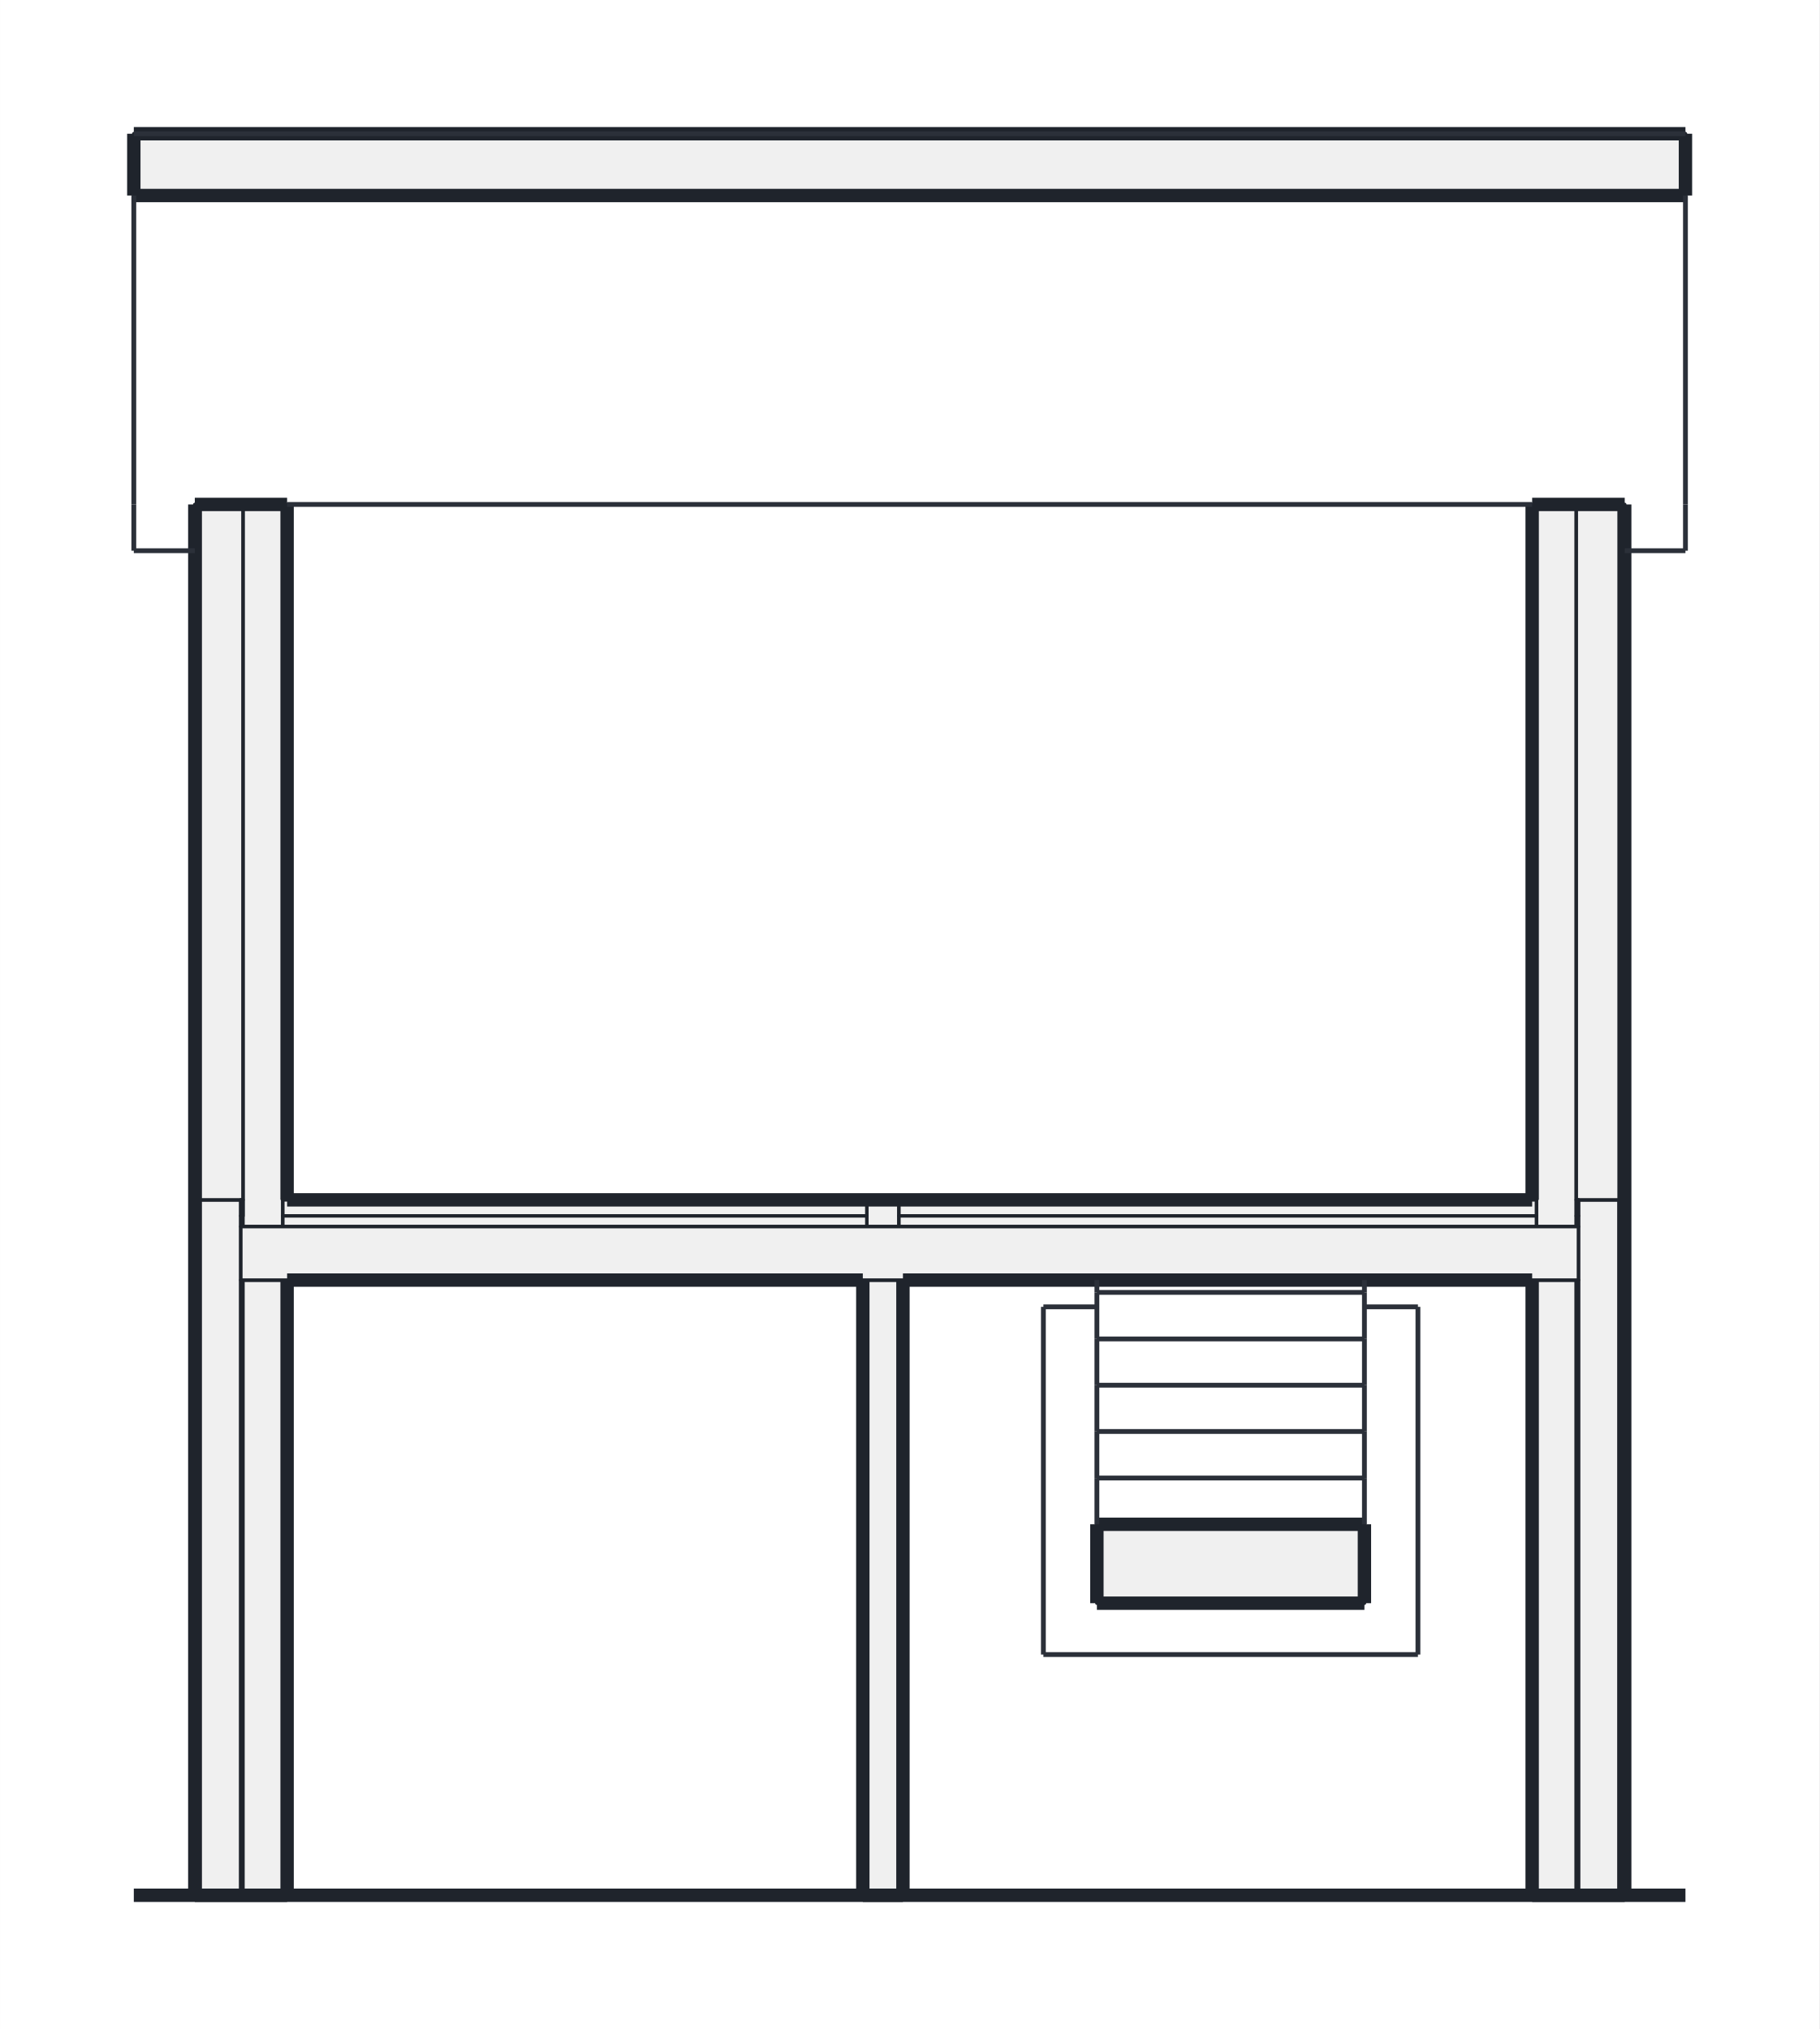
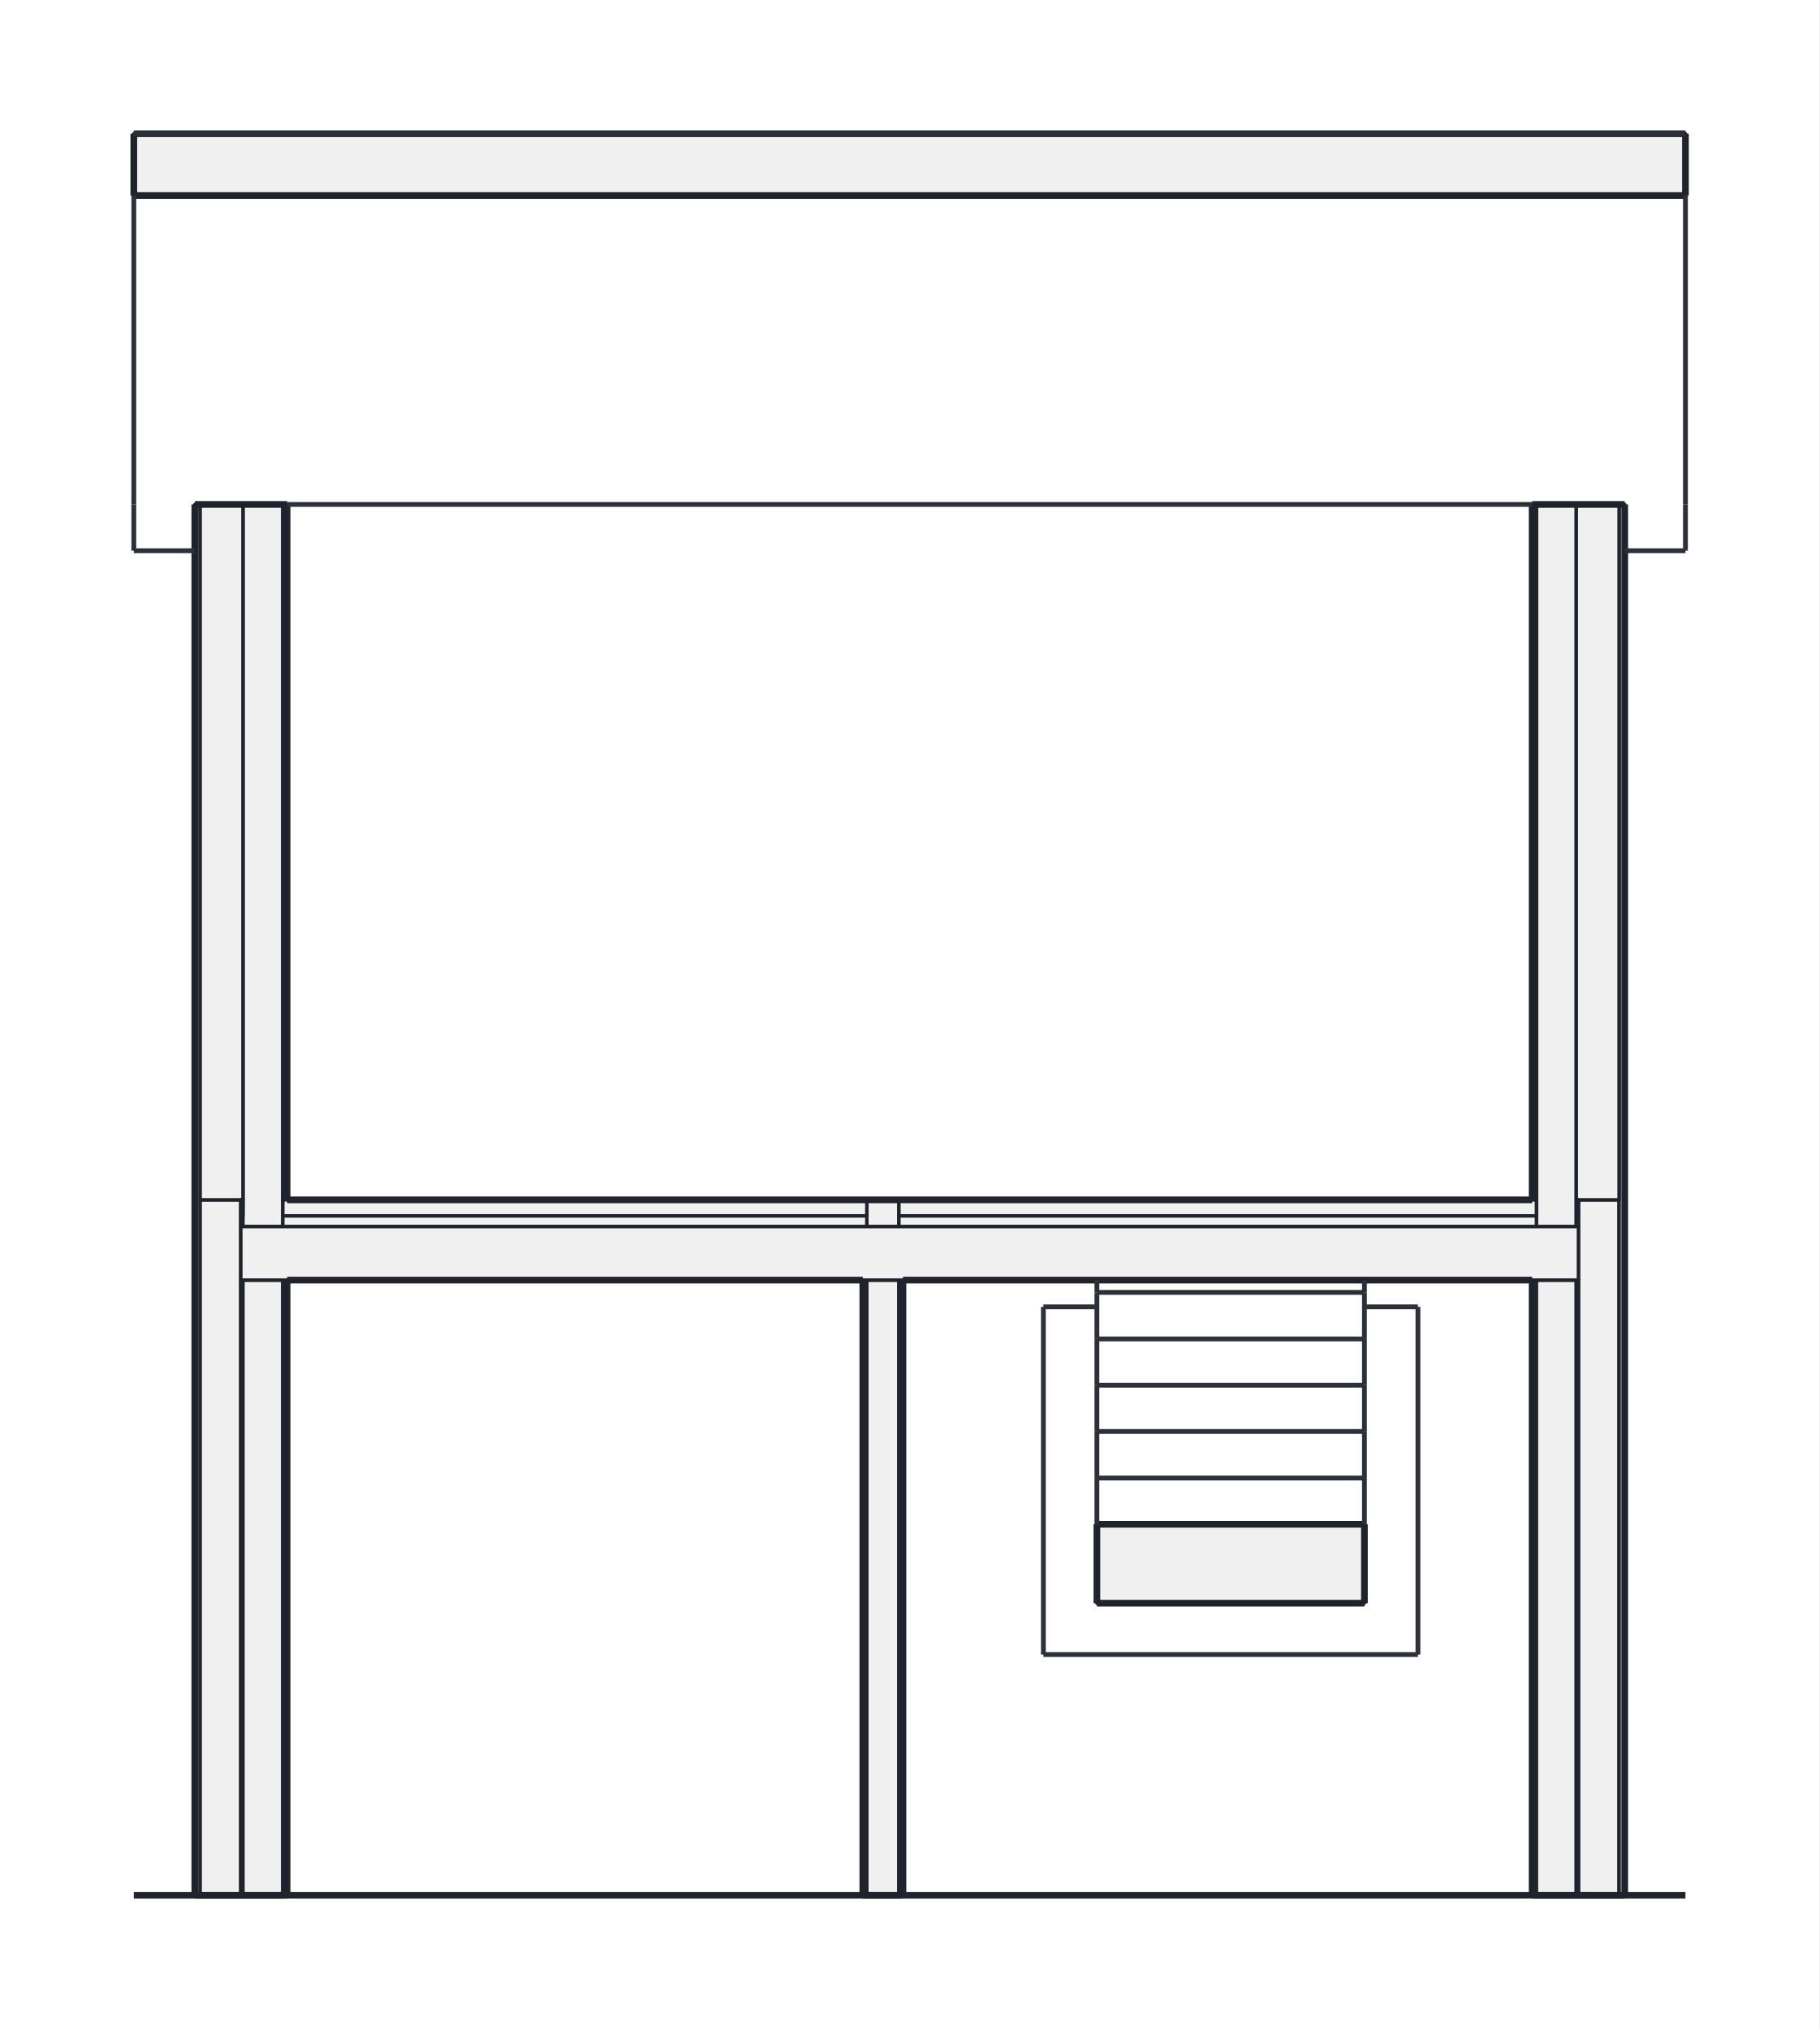
<svg xmlns="http://www.w3.org/2000/svg" viewBox="0.1 0 6.8 7.586" width="68mm" height="75.856mm">
  <rect x="0.1" y="0" width="6.8" height="7.586" fill="#ffffff" />
  <polygon points="5.827,4.786 5.843,4.786 5.843,7.086 5.827,7.086" fill="#f0f0f0" stroke="#1f242c" stroke-width="0.013" stroke-linejoin="round" />
  <polygon points="5.843,4.786 5.992,4.786 5.992,7.086 5.843,7.086" fill="#f0f0f0" stroke="#1f242c" stroke-width="0.013" stroke-linejoin="round" />
  <polygon points="5.843,1.886 5.992,1.886 5.992,4.586 5.843,4.586" fill="#f0f0f0" stroke="#1f242c" stroke-width="0.013" stroke-linejoin="round" />
  <polygon points="6,4.486 6.152,4.486 6.152,7.086 6,7.086" fill="#f0f0f0" stroke="#1f242c" stroke-width="0.013" stroke-linejoin="round" />
  <polygon points="5.992,4.786 6,4.786 6,7.086 5.992,7.086" fill="#f0f0f0" stroke="#1f242c" stroke-width="0.013" stroke-linejoin="round" />
  <polygon points="5.992,4.546 6,4.546 6,4.586 5.992,4.586" fill="#f0f0f0" stroke="#1f242c" stroke-width="0.013" stroke-linejoin="round" />
  <polygon points="6.152,1.886 6.173,1.886 6.173,7.086 6.152,7.086" fill="#f0f0f0" stroke="#1f242c" stroke-width="0.013" stroke-linejoin="round" />
  <polygon points="0.828,1.886 0.848,1.886 0.848,7.086 0.828,7.086" fill="#f0f0f0" stroke="#1f242c" stroke-width="0.013" stroke-linejoin="round" />
  <polygon points="0.848,4.486 1,4.486 1,7.086 0.848,7.086" fill="#f0f0f0" stroke="#1f242c" stroke-width="0.013" stroke-linejoin="round" />
  <polygon points="1,4.786 1.008,4.786 1.008,7.086 1,7.086" fill="#f0f0f0" stroke="#1f242c" stroke-width="0.013" stroke-linejoin="round" />
  <polygon points="1,4.546 1.008,4.546 1.008,4.586 1,4.586" fill="#f0f0f0" stroke="#1f242c" stroke-width="0.013" stroke-linejoin="round" />
  <polygon points="1.008,4.786 1.157,4.786 1.157,7.086 1.008,7.086" fill="#f0f0f0" stroke="#1f242c" stroke-width="0.013" stroke-linejoin="round" />
  <polygon points="1.008,1.886 1.157,1.886 1.157,4.586 1.008,4.586" fill="#f0f0f0" stroke="#1f242c" stroke-width="0.013" stroke-linejoin="round" />
  <polygon points="1.157,4.786 1.173,4.786 1.173,7.086 1.157,7.086" fill="#f0f0f0" stroke="#1f242c" stroke-width="0.013" stroke-linejoin="round" />
  <polygon points="3.325,4.786 3.34,4.786 3.34,7.086 3.325,7.086" fill="#f0f0f0" stroke="#1f242c" stroke-width="0.013" stroke-linejoin="round" />
  <polygon points="3.34,4.786 3.46,4.786 3.46,7.086 3.34,7.086" fill="#f0f0f0" stroke="#1f242c" stroke-width="0.013" stroke-linejoin="round" />
  <polygon points="3.34,4.486 3.46,4.486 3.46,4.586 3.34,4.586" fill="#f0f0f0" stroke="#1f242c" stroke-width="0.013" stroke-linejoin="round" />
  <polygon points="3.46,4.786 3.475,4.786 3.475,7.086 3.46,7.086" fill="#f0f0f0" stroke="#1f242c" stroke-width="0.013" stroke-linejoin="round" />
  <polygon points="5.827,1.886 5.843,1.886 5.843,4.486 5.827,4.486" fill="#f0f0f0" stroke="#1f242c" stroke-width="0.013" stroke-linejoin="round" />
  <polygon points="5.992,1.886 6.152,1.886 6.152,4.486 5.992,4.486" fill="#f0f0f0" stroke="#1f242c" stroke-width="0.013" stroke-linejoin="round" />
  <polygon points="0.848,1.886 1.008,1.886 1.008,4.486 0.848,4.486" fill="#f0f0f0" stroke="#1f242c" stroke-width="0.013" stroke-linejoin="round" />
  <polygon points="1.157,1.886 1.173,1.886 1.173,4.486 1.157,4.486" fill="#f0f0f0" stroke="#1f242c" stroke-width="0.013" stroke-linejoin="round" />
  <polygon points="1,4.486 1.008,4.486 1.008,4.546 1,4.546" fill="#f0f0f0" stroke="#1f242c" stroke-width="0.013" stroke-linejoin="round" />
  <polygon points="1.157,4.486 3.34,4.486 3.34,4.546 1.157,4.546" fill="#f0f0f0" stroke="#1f242c" stroke-width="0.013" stroke-linejoin="round" />
  <polygon points="3.46,4.486 5.843,4.486 5.843,4.546 3.46,4.546" fill="#f0f0f0" stroke="#1f242c" stroke-width="0.013" stroke-linejoin="round" />
  <polygon points="5.992,4.486 6,4.486 6,4.546 5.992,4.546" fill="#f0f0f0" stroke="#1f242c" stroke-width="0.013" stroke-linejoin="round" />
  <polygon points="1.157,4.546 3.34,4.546 3.34,4.586 1.157,4.586" fill="#f0f0f0" stroke="#1f242c" stroke-width="0.013" stroke-linejoin="round" />
  <polygon points="3.46,4.546 5.843,4.546 5.843,4.586 3.46,4.586" fill="#f0f0f0" stroke="#1f242c" stroke-width="0.013" stroke-linejoin="round" />
  <polygon points="1,4.586 6,4.586 6,4.786 1,4.786" fill="#f0f0f0" stroke="#1f242c" stroke-width="0.013" stroke-linejoin="round" />
  <polygon points="0.6,0.5 6.4,0.5 6.4,0.731 0.6,0.731" fill="#f0f0f0" stroke="#1f242c" stroke-width="0.013" stroke-linejoin="round" />
  <polygon points="4.2,5.699 4.2,5.994 5.2,5.994 5.2,5.699" fill="#f0f0f0" stroke="#1f242c" stroke-width="0.013" stroke-linejoin="round" />
-   <line x1="0.6" y1="0.5" x2="0.6" y2="0.731" stroke="#1f242c" stroke-width="0.05" />
-   <line x1="0.6" y1="0.731" x2="6.4" y2="0.731" stroke="#1f242c" stroke-width="0.05" />
-   <line x1="6.4" y1="0.731" x2="6.4" y2="0.5" stroke="#1f242c" stroke-width="0.05" />
-   <line x1="6.4" y1="0.5" x2="0.6" y2="0.5" stroke="#1f242c" stroke-width="0.05" />
-   <line x1="0.828" y1="1.886" x2="0.828" y2="7.086" stroke="#1f242c" stroke-width="0.05" />
-   <line x1="0.828" y1="7.086" x2="1.173" y2="7.086" stroke="#1f242c" stroke-width="0.05" />
-   <line x1="1.173" y1="7.086" x2="1.173" y2="4.786" stroke="#1f242c" stroke-width="0.05" />
-   <line x1="1.173" y1="4.786" x2="3.325" y2="4.786" stroke="#1f242c" stroke-width="0.05" />
-   <line x1="3.325" y1="4.786" x2="3.325" y2="7.086" stroke="#1f242c" stroke-width="0.05" />
-   <line x1="3.325" y1="7.086" x2="3.475" y2="7.086" stroke="#1f242c" stroke-width="0.05" />
-   <line x1="3.475" y1="7.086" x2="3.475" y2="4.786" stroke="#1f242c" stroke-width="0.05" />
-   <line x1="3.475" y1="4.786" x2="5.827" y2="4.786" stroke="#1f242c" stroke-width="0.05" />
-   <line x1="5.827" y1="4.786" x2="5.827" y2="7.086" stroke="#1f242c" stroke-width="0.05" />
-   <line x1="5.827" y1="7.086" x2="6.173" y2="7.086" stroke="#1f242c" stroke-width="0.05" />
-   <line x1="6.173" y1="7.086" x2="6.173" y2="1.886" stroke="#1f242c" stroke-width="0.05" />
-   <line x1="6.173" y1="1.886" x2="5.827" y2="1.886" stroke="#1f242c" stroke-width="0.05" />
-   <line x1="5.827" y1="1.886" x2="5.827" y2="4.486" stroke="#1f242c" stroke-width="0.05" />
-   <line x1="5.827" y1="4.486" x2="1.173" y2="4.486" stroke="#1f242c" stroke-width="0.05" />
-   <line x1="1.173" y1="4.486" x2="1.173" y2="1.886" stroke="#1f242c" stroke-width="0.05" />
-   <line x1="1.173" y1="1.886" x2="0.828" y2="1.886" stroke="#1f242c" stroke-width="0.05" />
-   <line x1="4.2" y1="5.699" x2="4.2" y2="5.994" stroke="#1f242c" stroke-width="0.05" />
-   <line x1="4.2" y1="5.994" x2="5.2" y2="5.994" stroke="#1f242c" stroke-width="0.05" />
-   <line x1="5.2" y1="5.994" x2="5.2" y2="5.699" stroke="#1f242c" stroke-width="0.05" />
-   <line x1="5.2" y1="5.699" x2="4.2" y2="5.699" stroke="#1f242c" stroke-width="0.05" />
+   <line x1="0.6" y1="0.5" x2="0.6" y2="0.731" stroke="#1f242c" stroke-width="0.025" />
+   <line x1="0.6" y1="0.731" x2="6.4" y2="0.731" stroke="#1f242c" stroke-width="0.025" />
+   <line x1="6.4" y1="0.731" x2="6.4" y2="0.5" stroke="#1f242c" stroke-width="0.025" />
+   <line x1="6.4" y1="0.5" x2="0.6" y2="0.5" stroke="#1f242c" stroke-width="0.025" />
+   <line x1="0.828" y1="1.886" x2="0.828" y2="7.086" stroke="#1f242c" stroke-width="0.025" />
+   <line x1="0.828" y1="7.086" x2="1.173" y2="7.086" stroke="#1f242c" stroke-width="0.025" />
+   <line x1="1.173" y1="7.086" x2="1.173" y2="4.786" stroke="#1f242c" stroke-width="0.025" />
+   <line x1="1.173" y1="4.786" x2="3.325" y2="4.786" stroke="#1f242c" stroke-width="0.025" />
+   <line x1="3.325" y1="4.786" x2="3.325" y2="7.086" stroke="#1f242c" stroke-width="0.025" />
+   <line x1="3.325" y1="7.086" x2="3.475" y2="7.086" stroke="#1f242c" stroke-width="0.025" />
+   <line x1="3.475" y1="7.086" x2="3.475" y2="4.786" stroke="#1f242c" stroke-width="0.025" />
+   <line x1="3.475" y1="4.786" x2="5.827" y2="4.786" stroke="#1f242c" stroke-width="0.025" />
+   <line x1="5.827" y1="4.786" x2="5.827" y2="7.086" stroke="#1f242c" stroke-width="0.025" />
+   <line x1="5.827" y1="7.086" x2="6.173" y2="7.086" stroke="#1f242c" stroke-width="0.025" />
+   <line x1="6.173" y1="7.086" x2="6.173" y2="1.886" stroke="#1f242c" stroke-width="0.025" />
+   <line x1="6.173" y1="1.886" x2="5.827" y2="1.886" stroke="#1f242c" stroke-width="0.025" />
+   <line x1="5.827" y1="1.886" x2="5.827" y2="4.486" stroke="#1f242c" stroke-width="0.025" />
+   <line x1="5.827" y1="4.486" x2="1.173" y2="4.486" stroke="#1f242c" stroke-width="0.025" />
+   <line x1="1.173" y1="4.486" x2="1.173" y2="1.886" stroke="#1f242c" stroke-width="0.025" />
+   <line x1="1.173" y1="1.886" x2="0.828" y2="1.886" stroke="#1f242c" stroke-width="0.025" />
+   <line x1="4.2" y1="5.699" x2="4.2" y2="5.994" stroke="#1f242c" stroke-width="0.025" />
+   <line x1="4.2" y1="5.994" x2="5.2" y2="5.994" stroke="#1f242c" stroke-width="0.025" />
+   <line x1="5.2" y1="5.994" x2="5.2" y2="5.699" stroke="#1f242c" stroke-width="0.025" />
+   <line x1="5.2" y1="5.699" x2="4.2" y2="5.699" stroke="#1f242c" stroke-width="0.025" />
  <line x1="5.827" y1="7.086" x2="5.4" y2="7.086" stroke="#2b3039" stroke-width="0.018" />
  <line x1="5.4" y1="6.186" x2="5.4" y2="4.886" stroke="#2b3039" stroke-width="0.018" />
  <line x1="5.4" y1="7.086" x2="4" y2="7.086" stroke="#2b3039" stroke-width="0.018" />
  <line x1="4" y1="6.186" x2="5.4" y2="6.186" stroke="#2b3039" stroke-width="0.018" />
  <line x1="5.4" y1="4.886" x2="5.2" y2="4.886" stroke="#2b3039" stroke-width="0.018" />
  <line x1="4.2" y1="4.886" x2="4" y2="4.886" stroke="#2b3039" stroke-width="0.018" />
  <line x1="4" y1="7.086" x2="3.475" y2="7.086" stroke="#2b3039" stroke-width="0.018" />
  <line x1="3.325" y1="7.086" x2="1.173" y2="7.086" stroke="#2b3039" stroke-width="0.018" />
  <line x1="4" y1="4.886" x2="4" y2="6.186" stroke="#2b3039" stroke-width="0.018" />
  <line x1="1.173" y1="1.886" x2="5.827" y2="1.886" stroke="#2b3039" stroke-width="0.018" />
  <line x1="5.2" y1="5.699" x2="5.2" y2="5.526" stroke="#2b3039" stroke-width="0.018" />
  <line x1="5.2" y1="5.526" x2="4.2" y2="5.526" stroke="#2b3039" stroke-width="0.018" />
  <line x1="4.2" y1="5.526" x2="4.2" y2="5.699" stroke="#2b3039" stroke-width="0.018" />
  <line x1="5.2" y1="5.526" x2="5.2" y2="5.352" stroke="#2b3039" stroke-width="0.018" />
  <line x1="5.2" y1="5.352" x2="4.2" y2="5.352" stroke="#2b3039" stroke-width="0.018" />
  <line x1="4.2" y1="5.352" x2="4.2" y2="5.526" stroke="#2b3039" stroke-width="0.018" />
  <line x1="5.2" y1="5.352" x2="5.2" y2="5.179" stroke="#2b3039" stroke-width="0.018" />
  <line x1="5.2" y1="5.179" x2="4.2" y2="5.179" stroke="#2b3039" stroke-width="0.018" />
  <line x1="4.2" y1="5.179" x2="4.2" y2="5.352" stroke="#2b3039" stroke-width="0.018" />
  <line x1="5.2" y1="5.179" x2="5.2" y2="5.006" stroke="#2b3039" stroke-width="0.018" />
  <line x1="5.2" y1="5.006" x2="4.2" y2="5.006" stroke="#2b3039" stroke-width="0.018" />
  <line x1="4.2" y1="5.006" x2="4.2" y2="5.179" stroke="#2b3039" stroke-width="0.018" />
  <line x1="5.2" y1="5.006" x2="5.2" y2="4.832" stroke="#2b3039" stroke-width="0.018" />
  <line x1="5.2" y1="4.832" x2="4.2" y2="4.832" stroke="#2b3039" stroke-width="0.018" />
  <line x1="4.2" y1="4.832" x2="4.2" y2="5.006" stroke="#2b3039" stroke-width="0.018" />
  <line x1="5.2" y1="4.832" x2="5.2" y2="4.786" stroke="#2b3039" stroke-width="0.018" />
  <line x1="4.2" y1="4.786" x2="4.2" y2="4.832" stroke="#2b3039" stroke-width="0.018" />
  <line x1="6.4" y1="1.886" x2="6.4" y2="0.731" stroke="#2b3039" stroke-width="0.018" />
  <line x1="6.4" y1="0.5" x2="0.6" y2="0.5" stroke="#2b3039" stroke-width="0.018" />
  <line x1="0.6" y1="0.731" x2="0.6" y2="1.886" stroke="#2b3039" stroke-width="0.018" />
  <line x1="6.4" y1="1.886" x2="6.4" y2="2.059" stroke="#2b3039" stroke-width="0.018" />
  <line x1="6.4" y1="2.059" x2="6.173" y2="2.059" stroke="#2b3039" stroke-width="0.018" />
  <line x1="0.828" y1="2.059" x2="0.6" y2="2.059" stroke="#2b3039" stroke-width="0.018" />
  <line x1="0.6" y1="2.059" x2="0.6" y2="1.886" stroke="#2b3039" stroke-width="0.018" />
-   <line x1="0.6" y1="7.086" x2="6.4" y2="7.086" stroke="#1f242c" stroke-width="0.05" />
+   <line x1="0.6" y1="7.086" x2="6.4" y2="7.086" stroke="#1f242c" stroke-width="0.025" />
</svg>
